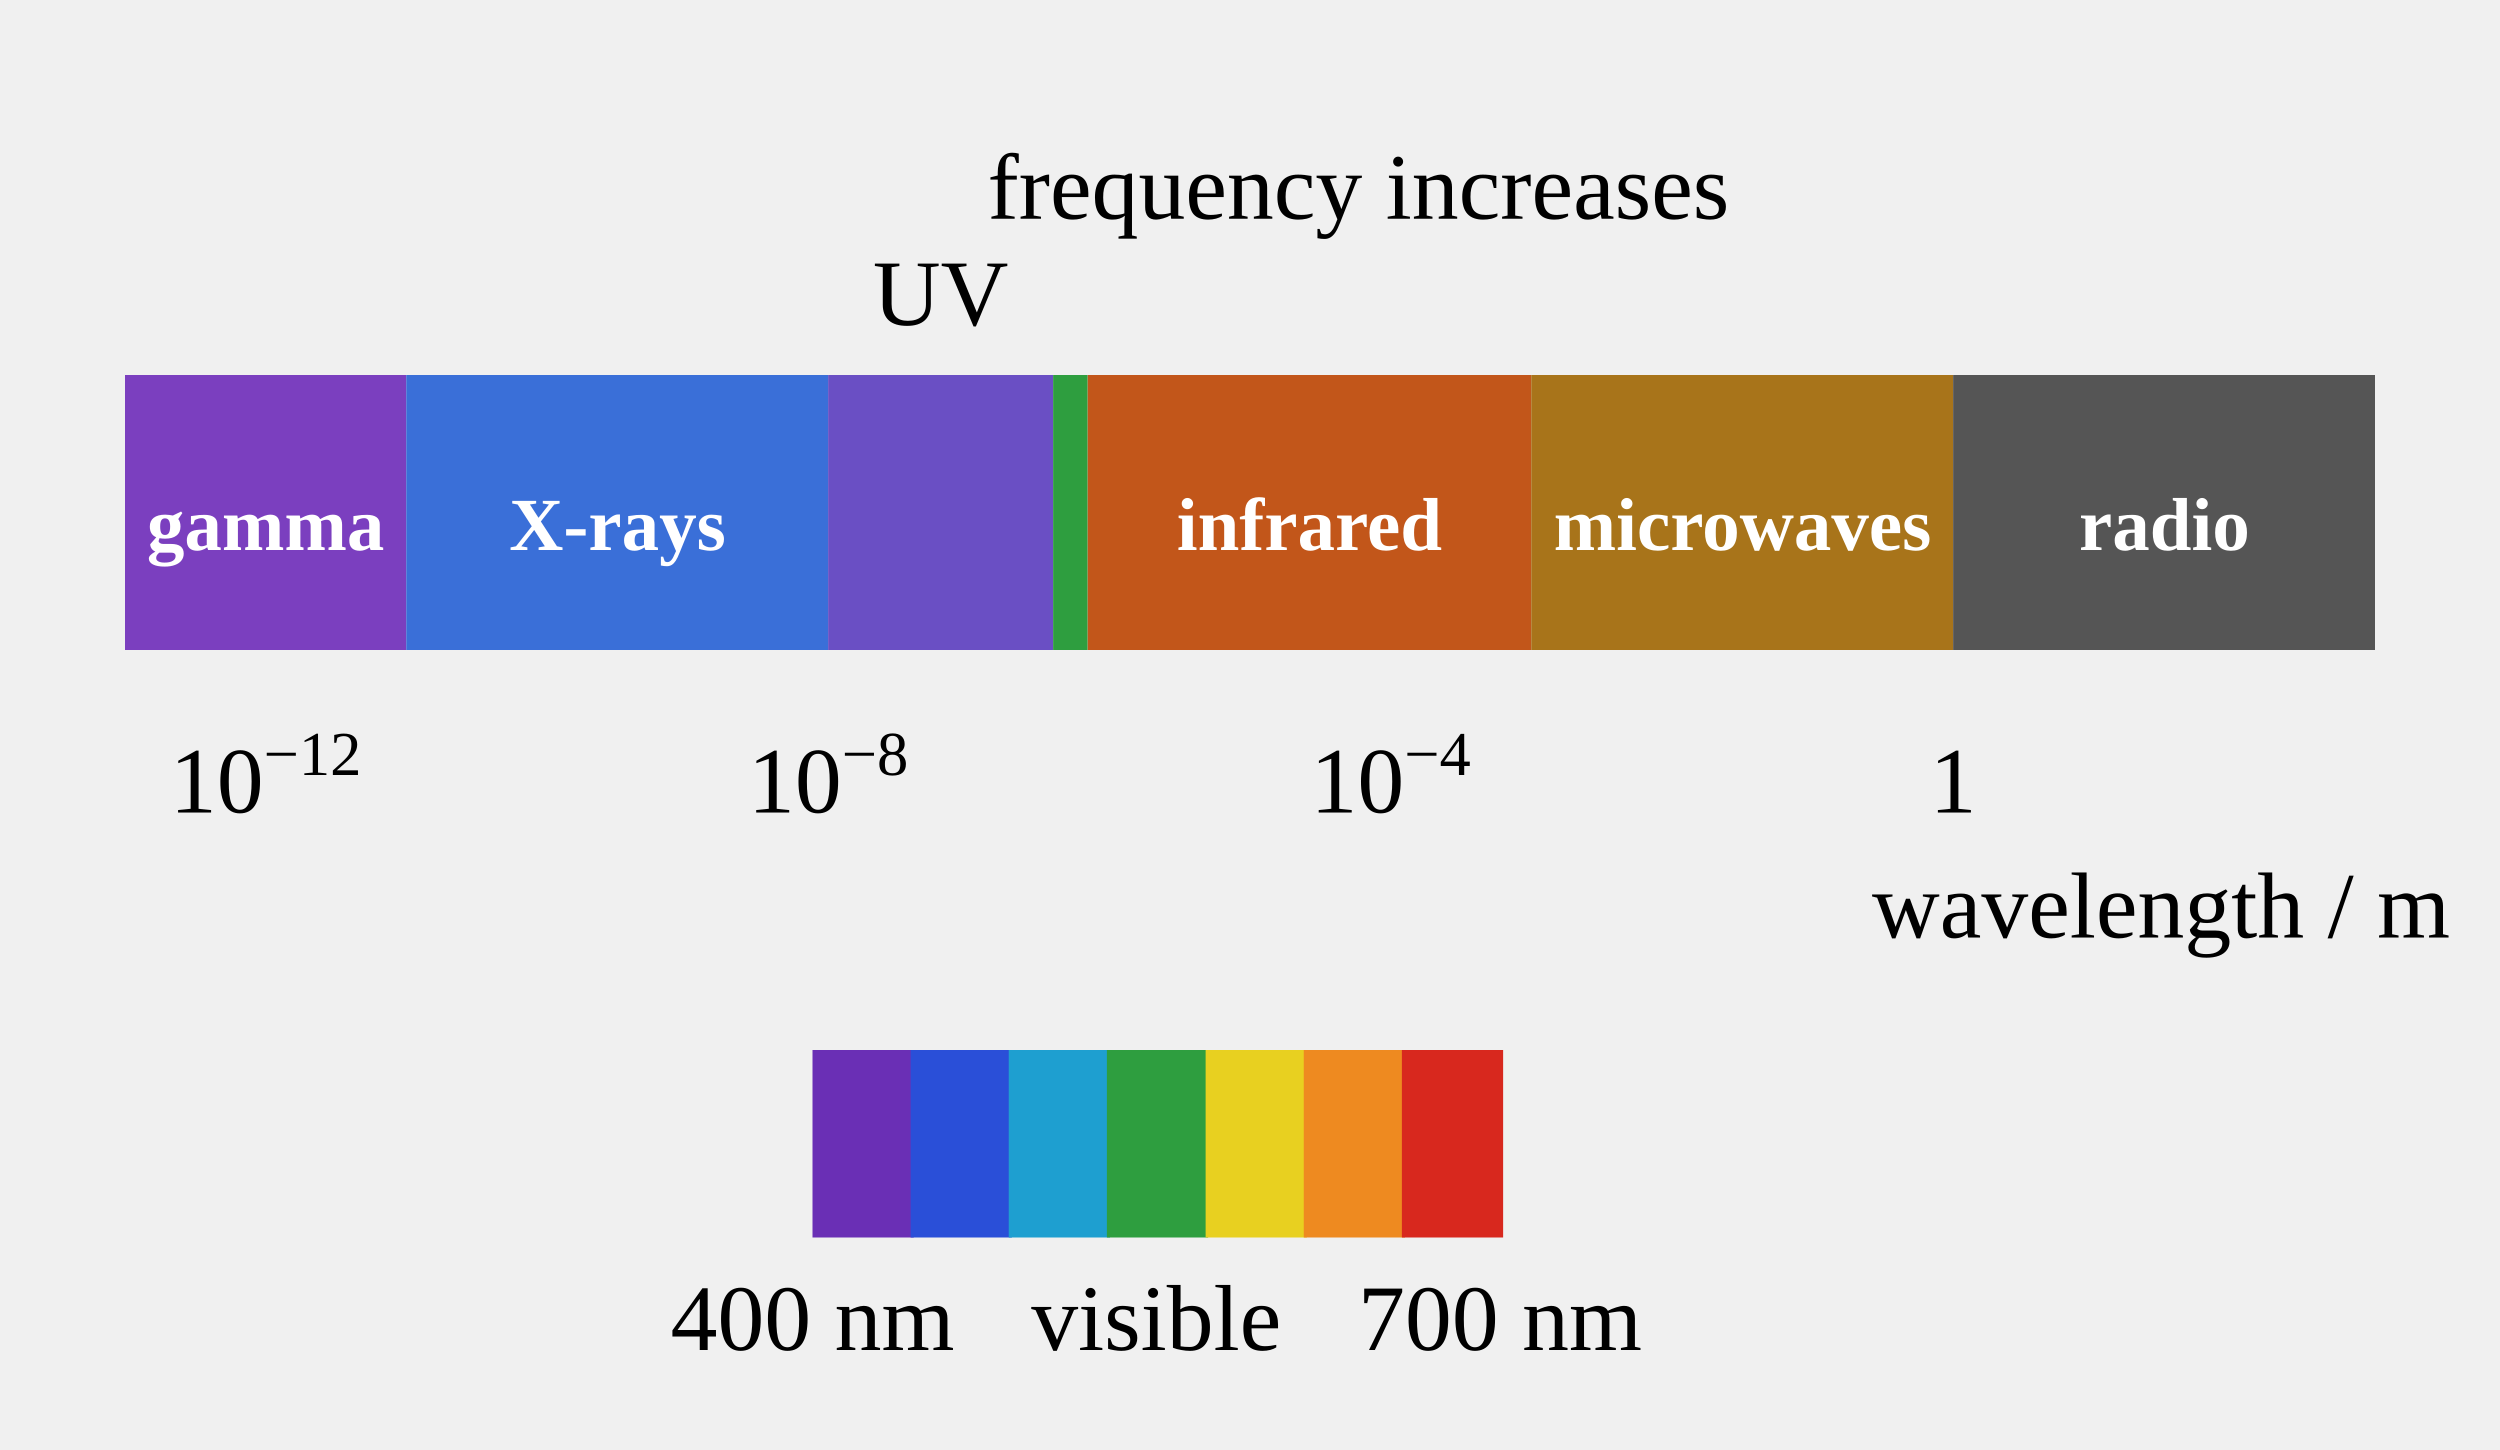
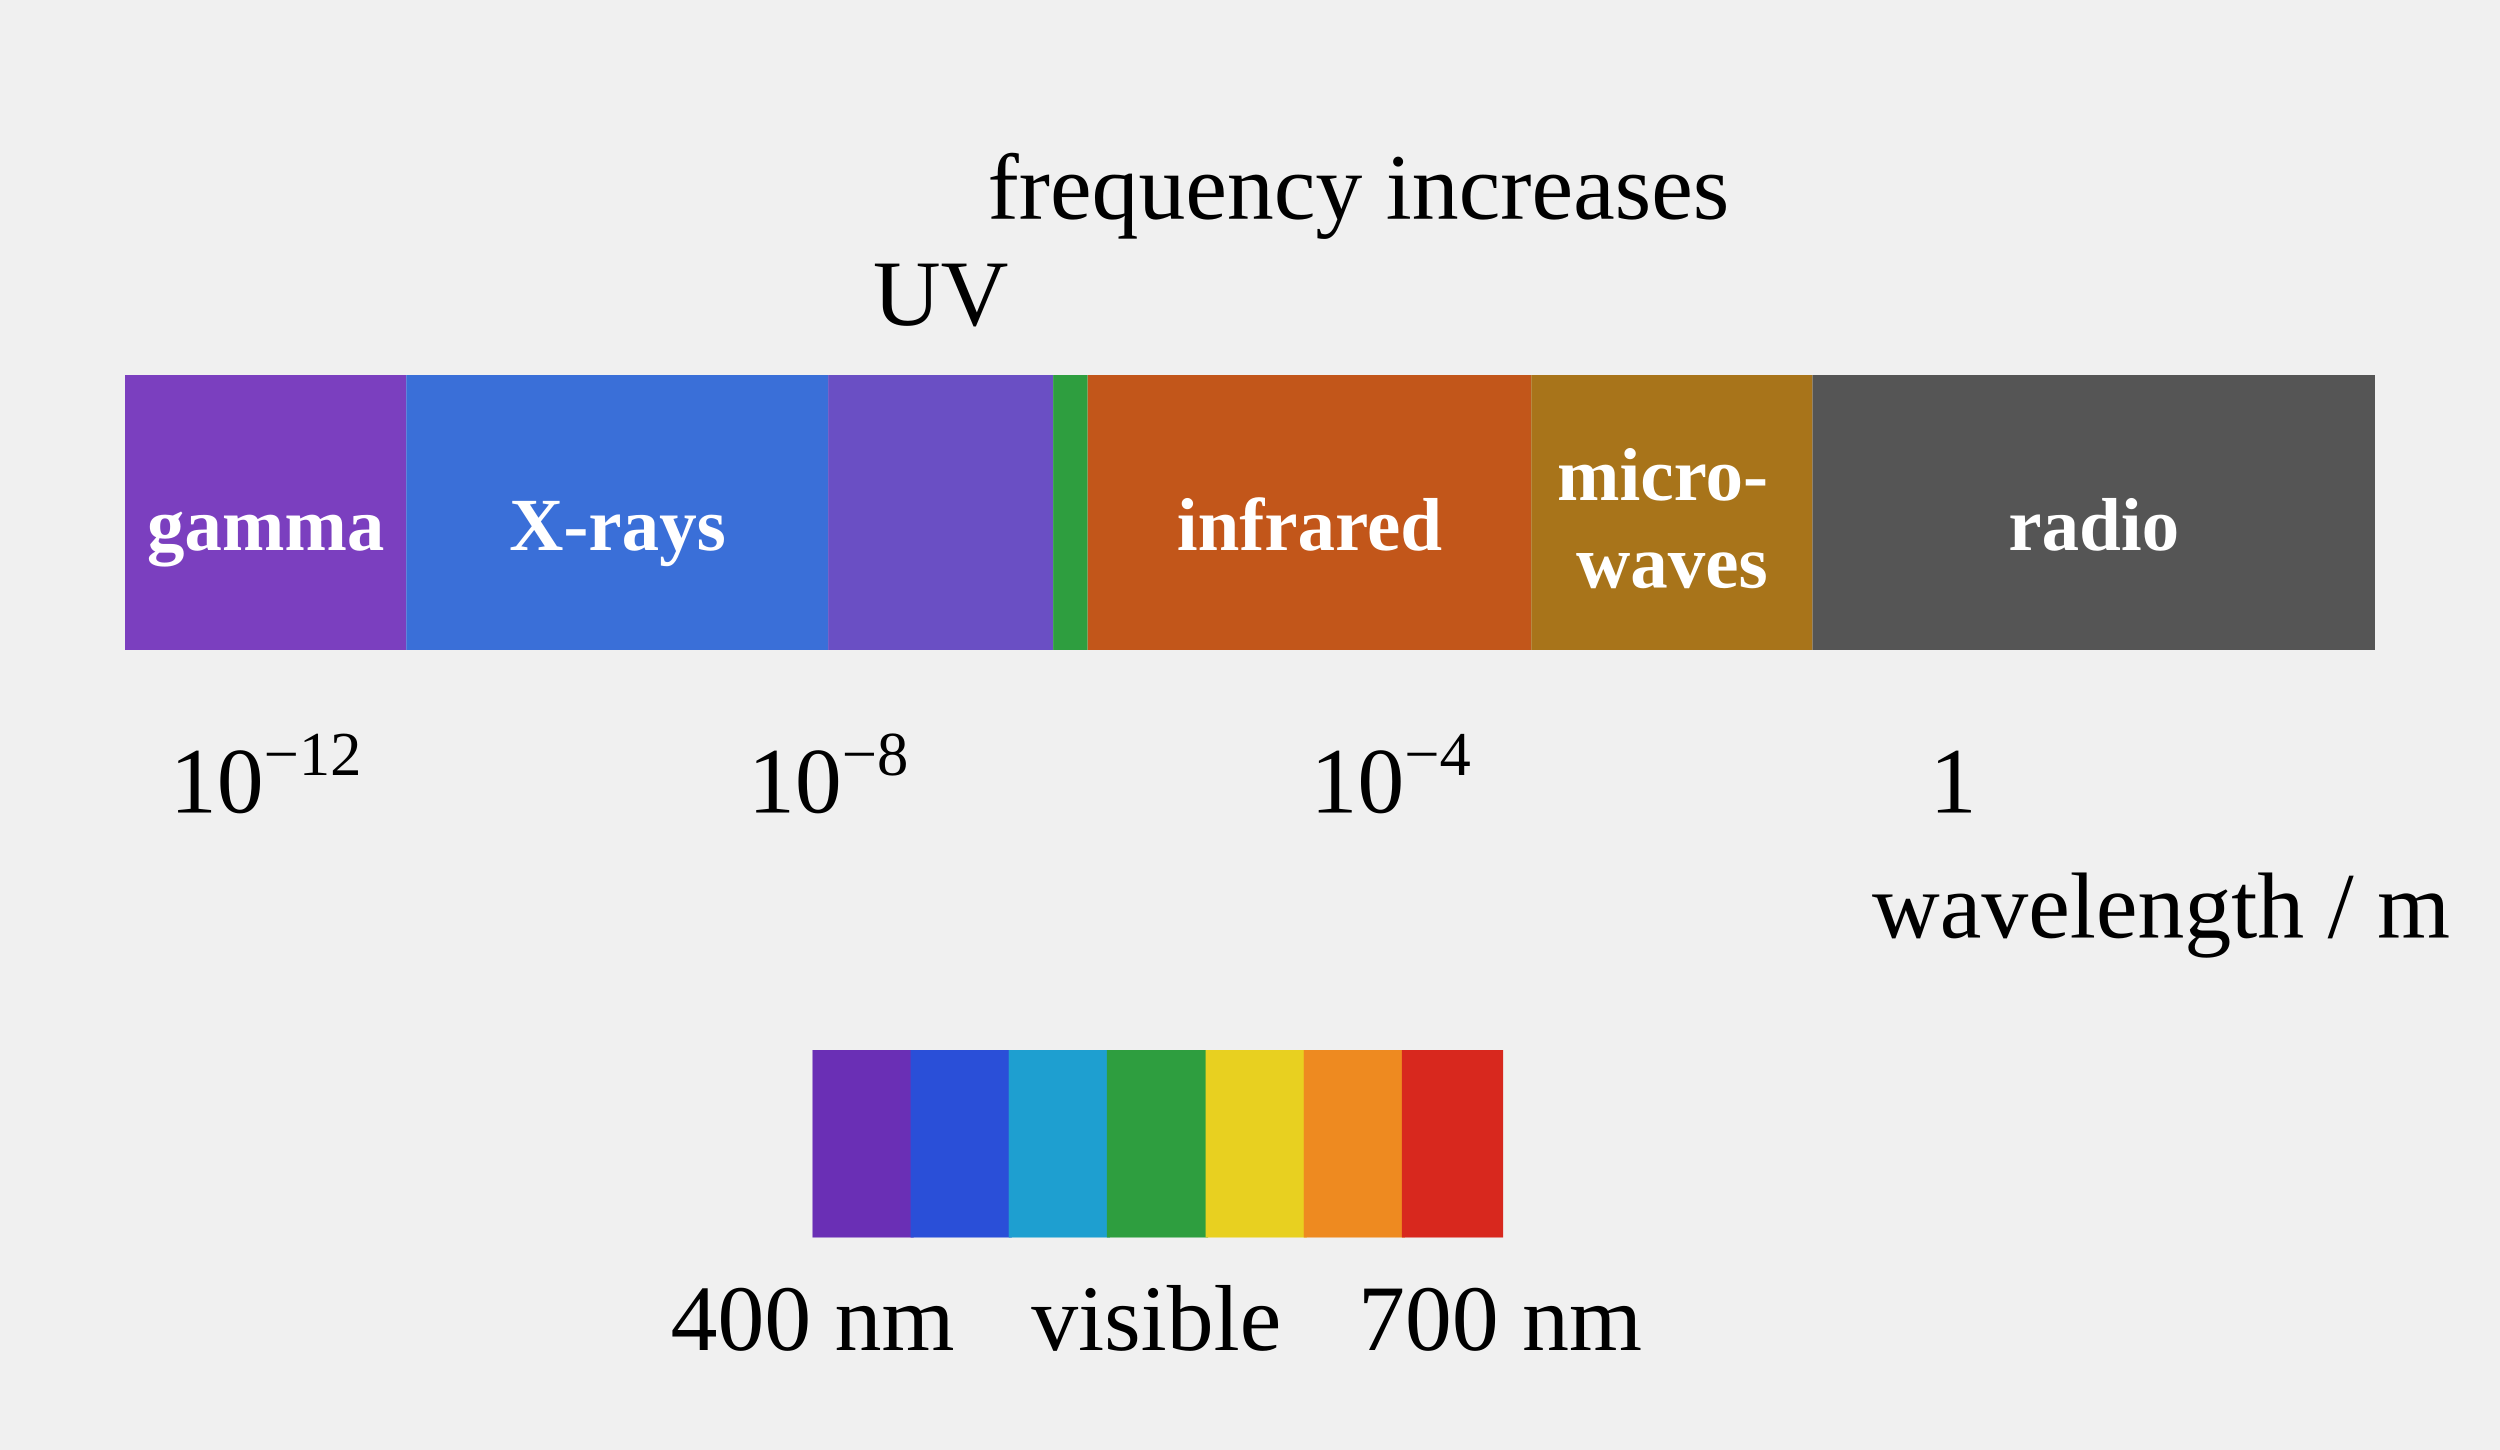
<svg xmlns="http://www.w3.org/2000/svg" viewBox="0 0 400 232">
  <rect x="20" y="60" width="45" height="44" style="fill:#7b3fbf" />
  <rect x="65" y="60" width="67.5" height="44" style="fill:#3a6fd8" />
  <rect x="132.5" y="60" width="36" height="44" style="fill:#6a4fc4" />
  <rect x="174" y="60" width="71" height="44" style="fill:#c2561a" />
-   <rect x="245" y="60" width="67.5" height="44" style="fill:#a8741a" />
-   <rect x="312.5" y="60" width="67.5" height="44" style="fill:#555" />
+   <rect x="245" y="60" width="45" height="44" style="fill:#a8741a" />
+   <rect x="290" y="60" width="90" height="44" style="fill:#555" />
  <text x="42.5" y="88" text-anchor="middle" style="font-size:15px;fill:#fff;font-weight:700;font-size:12px">gamma</text>
  <text x="98.8" y="88" text-anchor="middle" style="font-size:15px;fill:#fff;font-weight:700;font-size:12px">X-rays</text>
  <text x="209.5" y="88" text-anchor="middle" style="font-size:15px;fill:#fff;font-weight:700;font-size:12px">infrared</text>
-   <text x="278.8" y="88" text-anchor="middle" style="font-size:15px;fill:#fff;font-weight:700;font-size:12px">microwaves</text>
-   <text x="346.3" y="88" text-anchor="middle" style="font-size:15px;fill:#fff;font-weight:700;font-size:12px">radio</text>
+   <text x="267.5" y="80" text-anchor="middle" style="font-size:15px;fill:#fff;font-weight:700;font-size:12px">
+     <tspan x="267.5">micro-</tspan>
+     <tspan x="267.5" dy="14">waves</tspan>
+   </text>
+   <text x="335" y="88" text-anchor="middle" style="font-size:15px;fill:#fff;font-weight:700;font-size:12px">radio</text>
  <text x="150.5" y="52" text-anchor="middle" style="font-size:15px">UV</text>
  <rect x="168.5" y="60" width="5.5" height="44" style="fill:#2e9e3f" />
  <rect x="130" y="168" width="16.2" height="30" style="fill:#6a2fb5" />
  <rect x="145.7" y="168" width="16.2" height="30" style="fill:#2a4fd8" />
  <rect x="161.4" y="168" width="16.2" height="30" style="fill:#1e9fd0" />
  <rect x="177.1" y="168" width="16.2" height="30" style="fill:#2e9e3f" />
  <rect x="192.9" y="168" width="16.2" height="30" style="fill:#e8d020" />
  <rect x="208.6" y="168" width="16.2" height="30" style="fill:#ee8a20" />
  <rect x="224.3" y="168" width="16.2" height="30" style="fill:#d8281e" />
  <line class="axis thin dash" x1="168.5" y1="104" x2="130" y2="168" />
  <line class="axis thin dash" x1="174" y1="104" x2="240" y2="168" />
  <text x="130" y="216" text-anchor="middle" style="font-size:15px">400 nm</text>
  <text x="240" y="216" text-anchor="middle" style="font-size:15px">700 nm</text>
  <text x="185" y="216" text-anchor="middle" style="font-size:15px">visible</text>
  <line class="axis thin" x1="42.5" y1="104" x2="42.5" y2="112" />
  <text x="42.5" y="130" text-anchor="middle" style="font-size:15px">10<tspan dy="-6" style="font-size:10px">−12</tspan>
  </text>
  <line class="axis thin" x1="132.5" y1="104" x2="132.5" y2="112" />
  <text x="132.5" y="130" text-anchor="middle" style="font-size:15px">10<tspan dy="-6" style="font-size:10px">−8</tspan>
  </text>
  <line class="axis thin" x1="222.5" y1="104" x2="222.5" y2="112" />
  <text x="222.5" y="130" text-anchor="middle" style="font-size:15px">10<tspan dy="-6" style="font-size:10px">−4</tspan>
  </text>
  <line class="axis thin" x1="312.5" y1="104" x2="312.5" y2="112" />
  <text x="312.5" y="130" text-anchor="middle" style="font-size:15px">1</text>
  <text x="392" y="150" text-anchor="end" style="font-size:15px">wavelength / m</text>
  <line class="axis" x1="150" y1="30" x2="40" y2="30" marker-end="url(#ah3)" />
  <text x="158" y="35" text-anchor="start" style="font-size:15px">frequency increases</text>
</svg>
